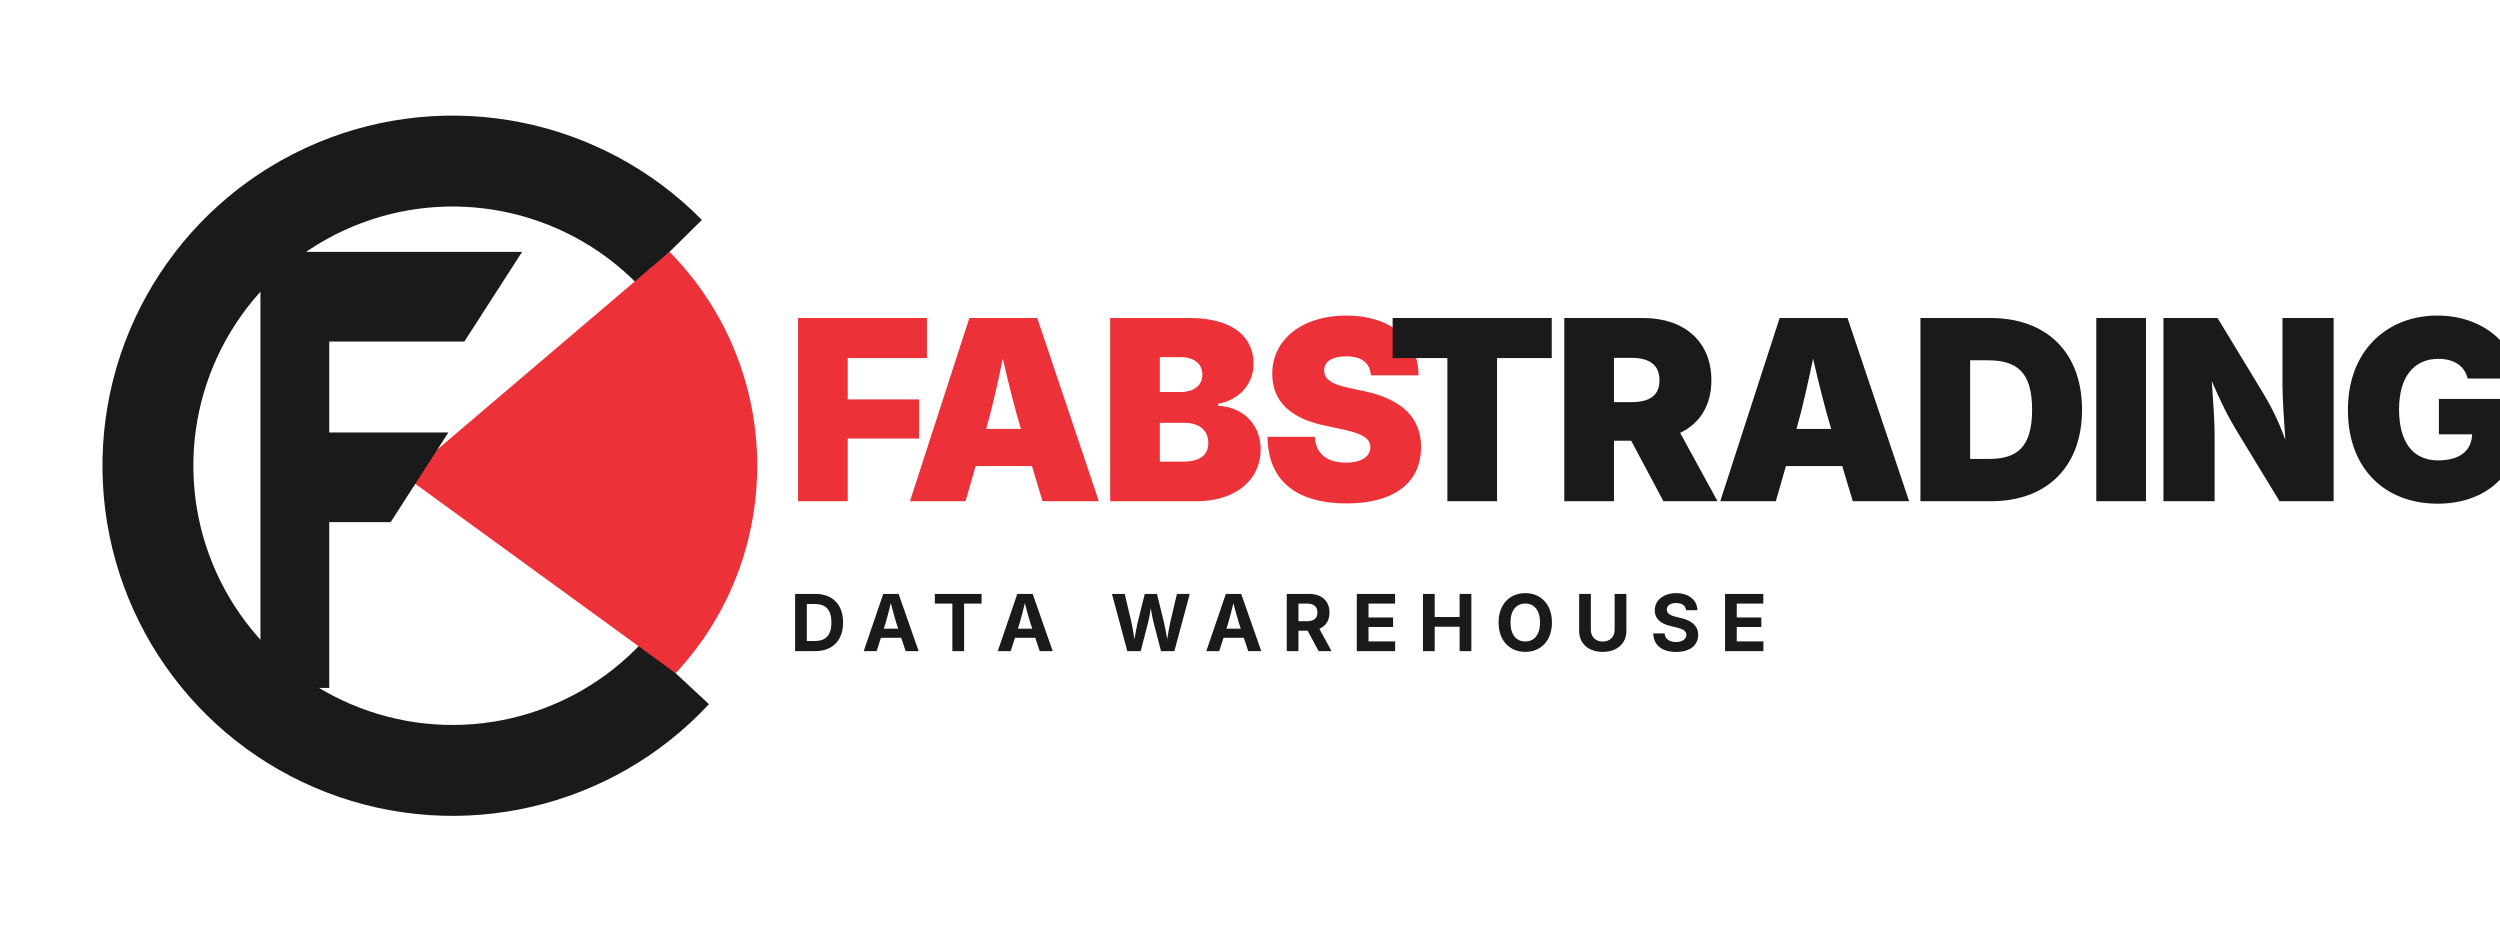
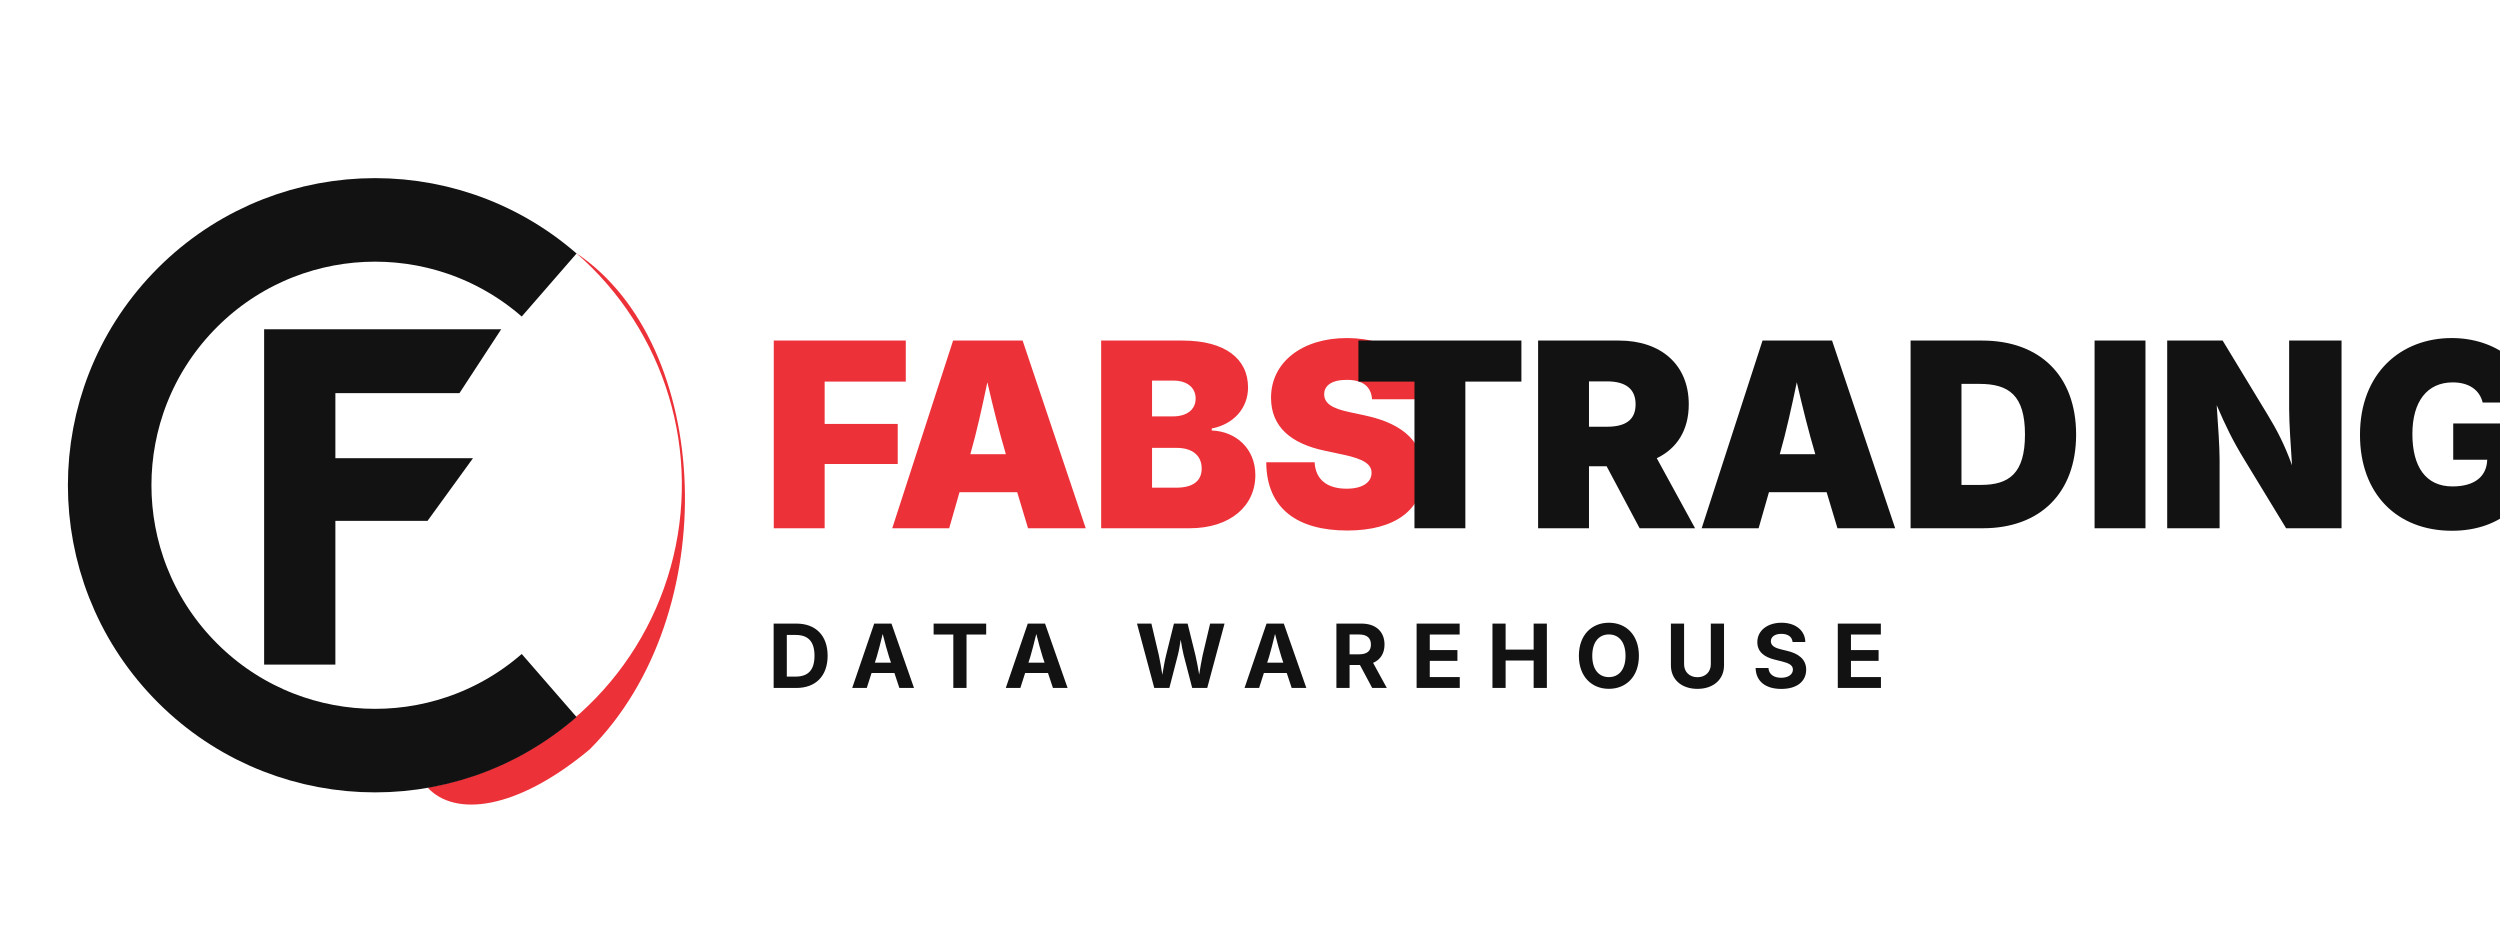
<svg xmlns="http://www.w3.org/2000/svg" viewBox="0 0 2035 773" width="2035" height="773" role="img" aria-label="FABS Trading — Data Warehouse">
-   <g>
-     <path d="M 545 205 A 248 248 0 1 0 550 548" fill="none" stroke="#1a1a1a" stroke-width="74" stroke-linecap="butt" />
-     <path d="M 330 388 L 545 205 A 248 248 0 0 1 550 548 Z" fill="#ED3138" />
-     <path d="M 212 205 H 425 L 378 278 H 268 V 352 H 365 L 318 425 H 268 V 560 H 212 Z" fill="#1a1a1a" />
+   <path d="M 469 206            C 580 280, 590 500, 480 610            C 420 660, 370 665, 348 641            A 250 250 0 0 0 469 206 Z" fill="#ED3138" />
+   <path d="M 447 232 A 216 216 0 1 0 447 558" fill="none" stroke="#121212" stroke-width="68" stroke-linecap="butt" />
+   <path d="M 215 268            L 408 268            L 374 320            L 273 320            L 273 373            L 385 373            L 348 424            L 273 424            L 273 541            L 215 541            Z" fill="#121212" />
+   <g font-family="Inter, 'Helvetica Neue', Arial, sans-serif" font-weight="900">
+     <text x="620" y="430" font-size="210" fill="#ED3138" letter-spacing="-2">FABS</text>
+     <text x="1100" y="430" font-size="210" fill="#121212" letter-spacing="-2">TRADING</text>
  </g>
-   <g font-family="Inter, 'Helvetica Neue', Arial, sans-serif" font-weight="900" font-size="205" letter-spacing="-5">
-     <text x="640" y="408" fill="#ED3138">FABS</text>
-     <text x="1128" y="408" fill="#1a1a1a">TRADING</text>
-   </g>
-   <text x="643" y="530" font-family="Inter, 'Helvetica Neue', Arial, sans-serif" font-weight="700" font-size="64" fill="#1a1a1a" letter-spacing="15">
+   <text x="625" y="560" font-family="Inter, 'Helvetica Neue', Arial, sans-serif" font-weight="700" font-size="72" fill="#121212" letter-spacing="18">
    DATA WAREHOUSE
  </text>
</svg>
